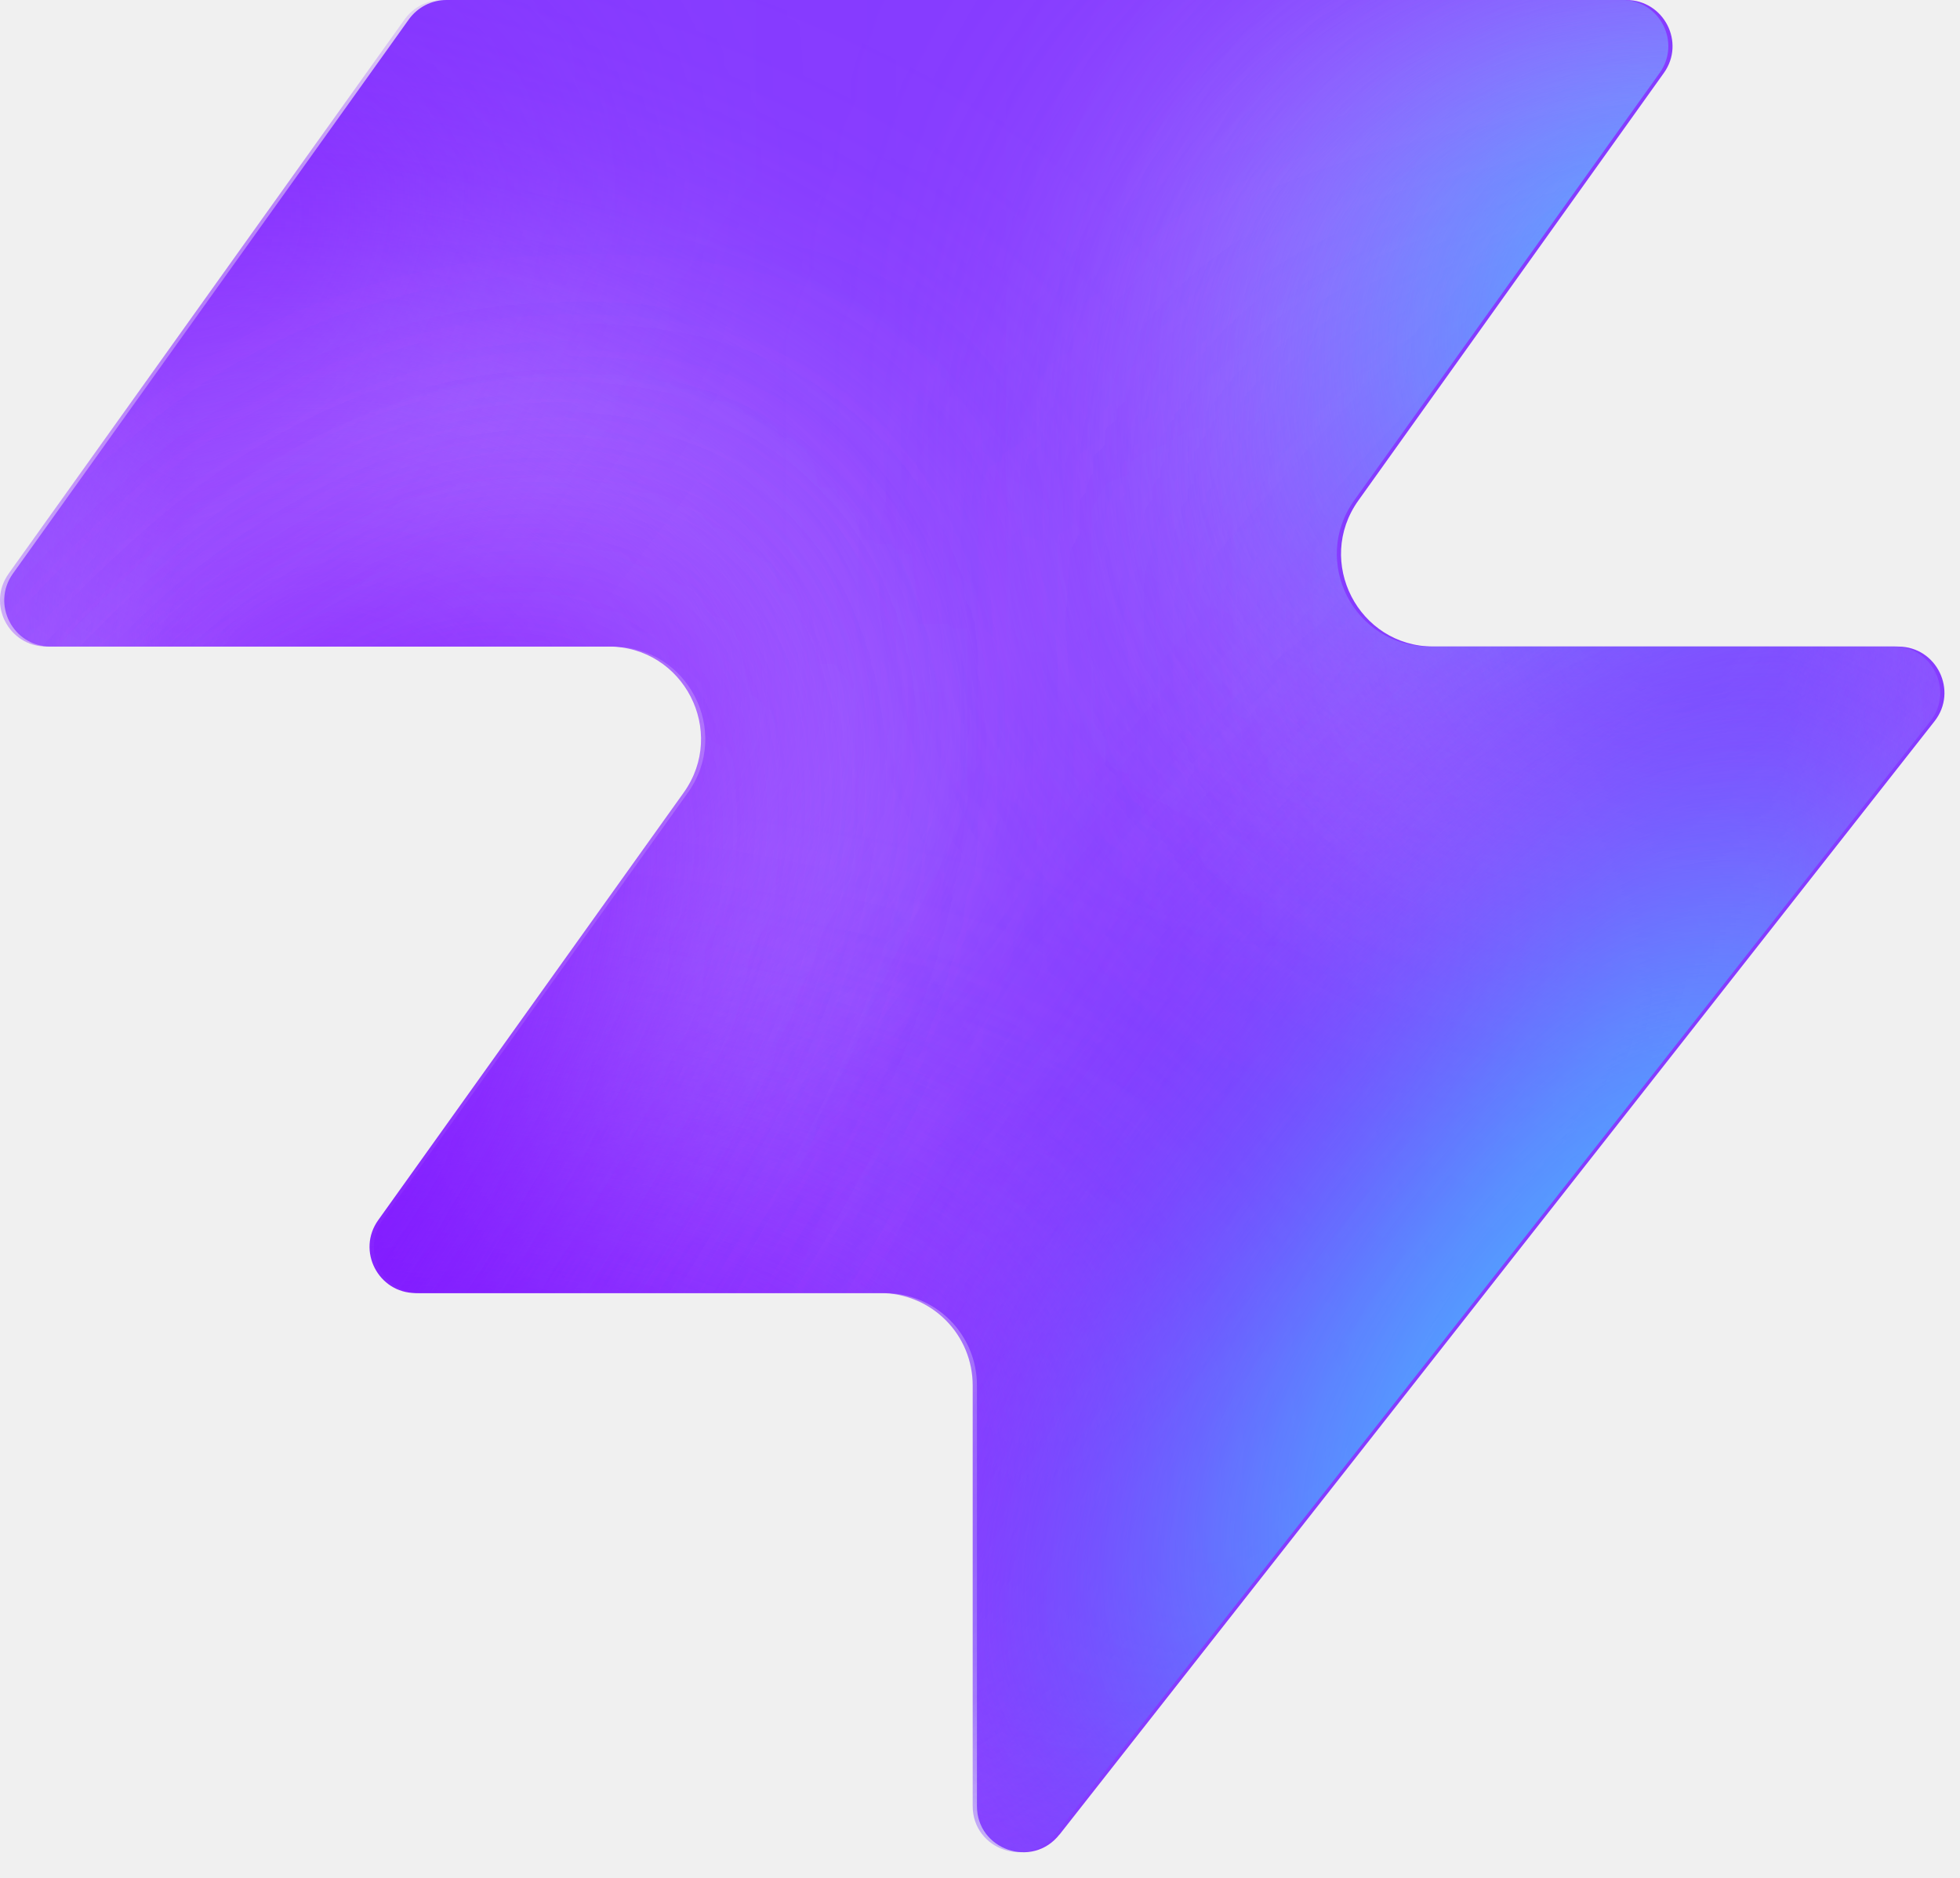
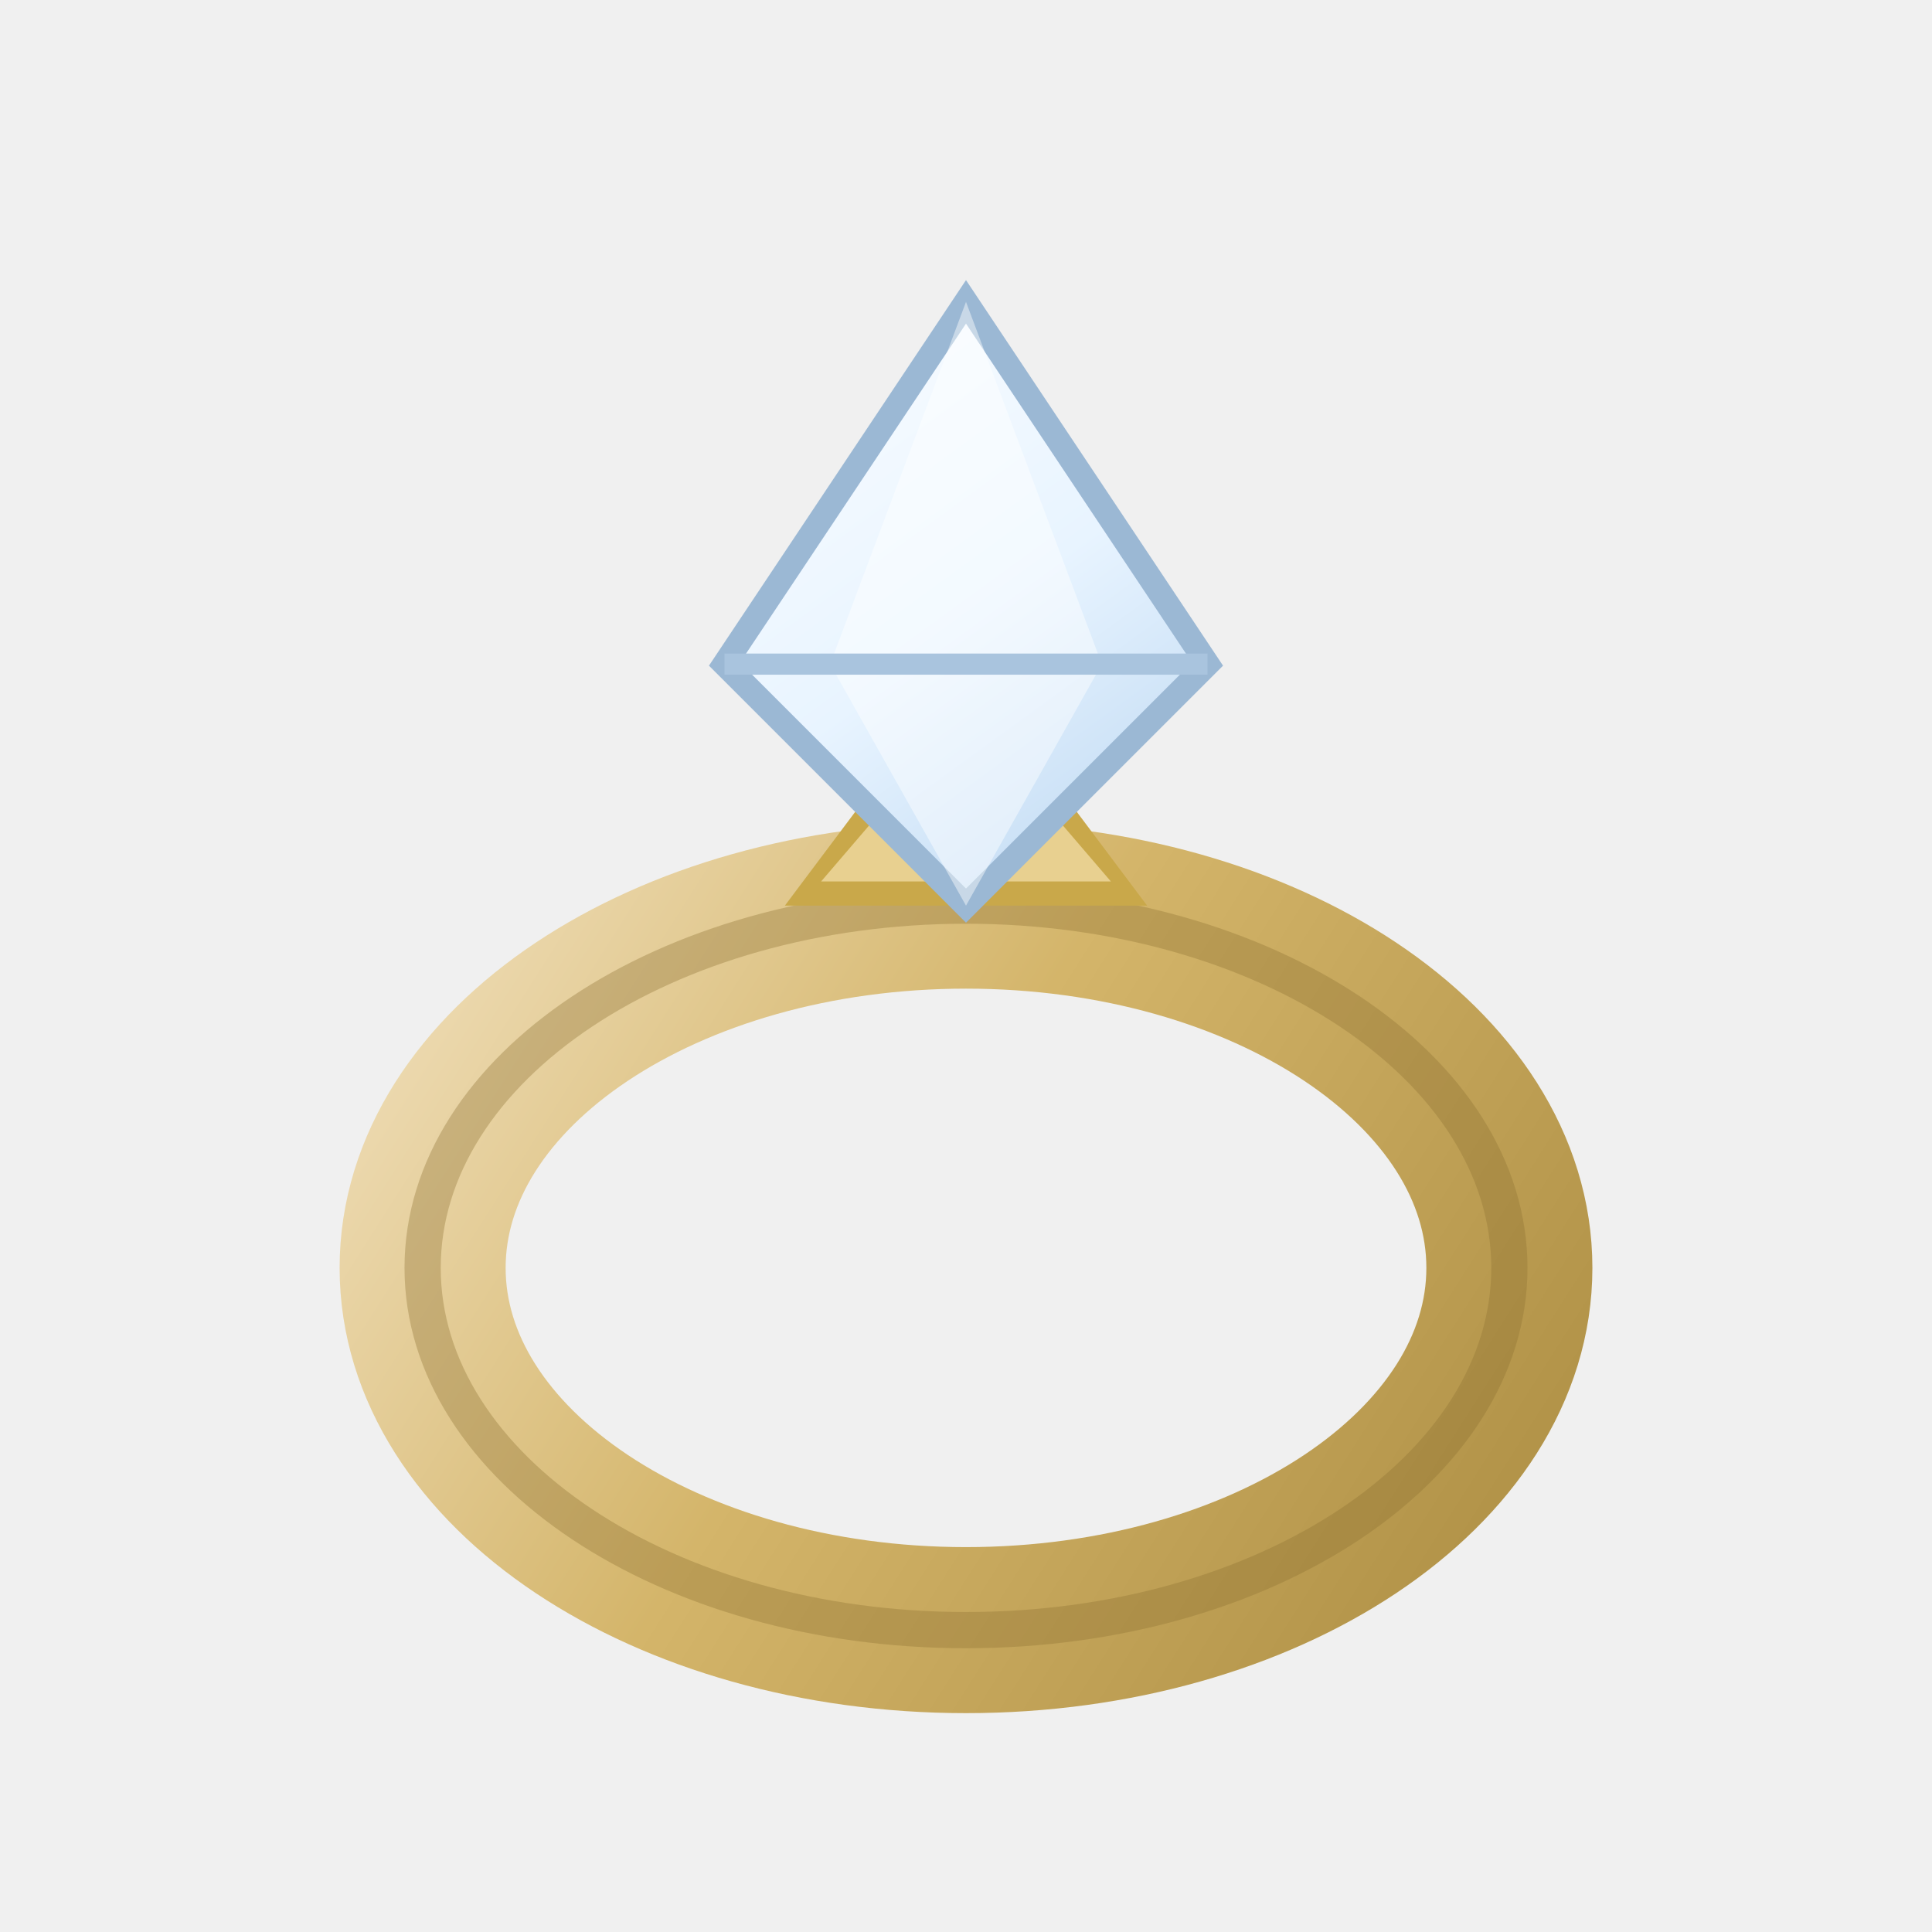
- <svg xmlns="http://www.w3.org/2000/svg" width="48" height="46" fill="none" viewBox="0 0 48 46">
-   <path fill="#863bff" d="M25.946 44.938c-.664.845-2.021.375-2.021-.698V33.937a2.26 2.26 0 0 0-2.262-2.262H10.287c-.92 0-1.456-1.04-.92-1.788l7.48-10.471c1.07-1.497 0-3.578-1.842-3.578H1.237c-.92 0-1.456-1.04-.92-1.788L10.013.474c.214-.297.556-.474.92-.474h28.894c.92 0 1.456 1.04.92 1.788l-7.48 10.471c-1.07 1.498 0 3.579 1.842 3.579h11.377c.943 0 1.473 1.088.89 1.83L25.947 44.94z" style="fill:#863bff;fill:color(display-p3 .525 .23 1);fill-opacity:1" />
-   <mask id="a" width="48" height="46" x="0" y="0" maskUnits="userSpaceOnUse" style="mask-type:alpha">
-     <path fill="#000" d="M25.842 44.938c-.664.844-2.021.375-2.021-.698V33.937a2.26 2.26 0 0 0-2.262-2.262H10.183c-.92 0-1.456-1.04-.92-1.788l7.48-10.471c1.07-1.498 0-3.579-1.842-3.579H1.133c-.92 0-1.456-1.04-.92-1.787L9.91.473c.214-.297.556-.474.92-.474h28.894c.92 0 1.456 1.04.92 1.788l-7.48 10.471c-1.07 1.498 0 3.578 1.842 3.578h11.377c.943 0 1.473 1.088.89 1.832L25.843 44.94z" style="fill:#000;fill-opacity:1" />
-   </mask>
-   <g mask="url(#a)">
-     <g filter="url(#b)">
-       <ellipse cx="5.508" cy="14.704" fill="#ede6ff" rx="5.508" ry="14.704" style="fill:#ede6ff;fill:color(display-p3 .927 .903 1);fill-opacity:1" transform="matrix(.00324 1 1 -.00324 -4.47 31.516)" />
-     </g>
-     <g filter="url(#c)">
-       <ellipse cx="10.399" cy="29.851" fill="#ede6ff" rx="10.399" ry="29.851" style="fill:#ede6ff;fill:color(display-p3 .927 .903 1);fill-opacity:1" transform="matrix(.00324 1 1 -.00324 -39.328 7.883)" />
-     </g>
-     <g filter="url(#d)">
-       <ellipse cx="5.508" cy="30.487" fill="#7e14ff" rx="5.508" ry="30.487" style="fill:#7e14ff;fill:color(display-p3 .492 .077 1);fill-opacity:1" transform="rotate(89.814 -25.913 -14.639)scale(1 -1)" />
-     </g>
-     <g filter="url(#e)">
-       <ellipse cx="5.508" cy="30.599" fill="#7e14ff" rx="5.508" ry="30.599" style="fill:#7e14ff;fill:color(display-p3 .492 .077 1);fill-opacity:1" transform="rotate(89.814 -32.644 -3.334)scale(1 -1)" />
-     </g>
-     <g filter="url(#f)">
-       <ellipse cx="5.508" cy="30.599" fill="#7e14ff" rx="5.508" ry="30.599" style="fill:#7e14ff;fill:color(display-p3 .492 .077 1);fill-opacity:1" transform="matrix(.00324 1 1 -.00324 -34.34 30.47)" />
-     </g>
-     <g filter="url(#g)">
-       <ellipse cx="14.072" cy="22.078" fill="#ede6ff" rx="14.072" ry="22.078" style="fill:#ede6ff;fill:color(display-p3 .927 .903 1);fill-opacity:1" transform="rotate(93.35 24.506 48.493)scale(-1 1)" />
-     </g>
-     <g filter="url(#h)">
-       <ellipse cx="3.47" cy="21.501" fill="#7e14ff" rx="3.47" ry="21.501" style="fill:#7e14ff;fill:color(display-p3 .492 .077 1);fill-opacity:1" transform="rotate(89.009 28.708 47.59)scale(-1 1)" />
-     </g>
-     <g filter="url(#i)">
-       <ellipse cx="3.47" cy="21.501" fill="#7e14ff" rx="3.47" ry="21.501" style="fill:#7e14ff;fill:color(display-p3 .492 .077 1);fill-opacity:1" transform="rotate(89.009 28.708 47.59)scale(-1 1)" />
-     </g>
-     <g filter="url(#j)">
-       <ellipse cx=".387" cy="8.972" fill="#7e14ff" rx="4.407" ry="29.108" style="fill:#7e14ff;fill:color(display-p3 .492 .077 1);fill-opacity:1" transform="rotate(39.51 .387 8.972)" />
-     </g>
-     <g filter="url(#k)">
-       <ellipse cx="47.523" cy="-6.092" fill="#7e14ff" rx="4.407" ry="29.108" style="fill:#7e14ff;fill:color(display-p3 .492 .077 1);fill-opacity:1" transform="rotate(37.892 47.523 -6.092)" />
-     </g>
-     <g filter="url(#l)">
-       <ellipse cx="41.412" cy="6.333" fill="#47bfff" rx="5.971" ry="9.665" style="fill:#47bfff;fill:color(display-p3 .28 .748 1);fill-opacity:1" transform="rotate(37.892 41.412 6.333)" />
-     </g>
-     <g filter="url(#m)">
-       <ellipse cx="-1.879" cy="38.332" fill="#7e14ff" rx="4.407" ry="29.108" style="fill:#7e14ff;fill:color(display-p3 .492 .077 1);fill-opacity:1" transform="rotate(37.892 -1.88 38.332)" />
-     </g>
-     <g filter="url(#n)">
-       <ellipse cx="-1.879" cy="38.332" fill="#7e14ff" rx="4.407" ry="29.108" style="fill:#7e14ff;fill:color(display-p3 .492 .077 1);fill-opacity:1" transform="rotate(37.892 -1.88 38.332)" />
-     </g>
-     <g filter="url(#o)">
-       <ellipse cx="35.651" cy="29.907" fill="#7e14ff" rx="4.407" ry="29.108" style="fill:#7e14ff;fill:color(display-p3 .492 .077 1);fill-opacity:1" transform="rotate(37.892 35.651 29.907)" />
-     </g>
-     <g filter="url(#p)">
-       <ellipse cx="38.418" cy="32.4" fill="#47bfff" rx="5.971" ry="15.297" style="fill:#47bfff;fill:color(display-p3 .28 .748 1);fill-opacity:1" transform="rotate(37.892 38.418 32.4)" />
-     </g>
-   </g>
+ <svg xmlns="http://www.w3.org/2000/svg" viewBox="0 0 64 64" fill="none">
  <defs>
-     <filter id="b" width="60.045" height="41.654" x="-19.77" y="16.149" color-interpolation-filters="sRGB" filterUnits="userSpaceOnUse">
-       <feFlood flood-opacity="0" result="BackgroundImageFix" />
-       <feBlend in="SourceGraphic" in2="BackgroundImageFix" result="shape" />
-       <feGaussianBlur result="effect1_foregroundBlur_2002_17158" stdDeviation="7.659" />
-     </filter>
-     <filter id="c" width="90.34" height="51.437" x="-54.613" y="-7.533" color-interpolation-filters="sRGB" filterUnits="userSpaceOnUse">
-       <feFlood flood-opacity="0" result="BackgroundImageFix" />
-       <feBlend in="SourceGraphic" in2="BackgroundImageFix" result="shape" />
-       <feGaussianBlur result="effect1_foregroundBlur_2002_17158" stdDeviation="7.659" />
-     </filter>
-     <filter id="d" width="79.355" height="29.4" x="-49.64" y="2.03" color-interpolation-filters="sRGB" filterUnits="userSpaceOnUse">
-       <feFlood flood-opacity="0" result="BackgroundImageFix" />
-       <feBlend in="SourceGraphic" in2="BackgroundImageFix" result="shape" />
-       <feGaussianBlur result="effect1_foregroundBlur_2002_17158" stdDeviation="4.596" />
-     </filter>
-     <filter id="e" width="79.579" height="29.4" x="-45.045" y="20.029" color-interpolation-filters="sRGB" filterUnits="userSpaceOnUse">
-       <feFlood flood-opacity="0" result="BackgroundImageFix" />
-       <feBlend in="SourceGraphic" in2="BackgroundImageFix" result="shape" />
-       <feGaussianBlur result="effect1_foregroundBlur_2002_17158" stdDeviation="4.596" />
-     </filter>
-     <filter id="f" width="79.579" height="29.4" x="-43.513" y="21.178" color-interpolation-filters="sRGB" filterUnits="userSpaceOnUse">
-       <feFlood flood-opacity="0" result="BackgroundImageFix" />
-       <feBlend in="SourceGraphic" in2="BackgroundImageFix" result="shape" />
-       <feGaussianBlur result="effect1_foregroundBlur_2002_17158" stdDeviation="4.596" />
-     </filter>
-     <filter id="g" width="74.749" height="58.852" x="15.756" y="-17.901" color-interpolation-filters="sRGB" filterUnits="userSpaceOnUse">
-       <feFlood flood-opacity="0" result="BackgroundImageFix" />
-       <feBlend in="SourceGraphic" in2="BackgroundImageFix" result="shape" />
-       <feGaussianBlur result="effect1_foregroundBlur_2002_17158" stdDeviation="7.659" />
-     </filter>
-     <filter id="h" width="61.377" height="25.362" x="23.548" y="2.284" color-interpolation-filters="sRGB" filterUnits="userSpaceOnUse">
-       <feFlood flood-opacity="0" result="BackgroundImageFix" />
-       <feBlend in="SourceGraphic" in2="BackgroundImageFix" result="shape" />
-       <feGaussianBlur result="effect1_foregroundBlur_2002_17158" stdDeviation="4.596" />
-     </filter>
-     <filter id="i" width="61.377" height="25.362" x="23.548" y="2.284" color-interpolation-filters="sRGB" filterUnits="userSpaceOnUse">
-       <feFlood flood-opacity="0" result="BackgroundImageFix" />
-       <feBlend in="SourceGraphic" in2="BackgroundImageFix" result="shape" />
-       <feGaussianBlur result="effect1_foregroundBlur_2002_17158" stdDeviation="4.596" />
-     </filter>
-     <filter id="j" width="56.045" height="63.649" x="-27.636" y="-22.853" color-interpolation-filters="sRGB" filterUnits="userSpaceOnUse">
-       <feFlood flood-opacity="0" result="BackgroundImageFix" />
-       <feBlend in="SourceGraphic" in2="BackgroundImageFix" result="shape" />
-       <feGaussianBlur result="effect1_foregroundBlur_2002_17158" stdDeviation="4.596" />
-     </filter>
-     <filter id="k" width="54.814" height="64.646" x="20.116" y="-38.415" color-interpolation-filters="sRGB" filterUnits="userSpaceOnUse">
-       <feFlood flood-opacity="0" result="BackgroundImageFix" />
-       <feBlend in="SourceGraphic" in2="BackgroundImageFix" result="shape" />
-       <feGaussianBlur result="effect1_foregroundBlur_2002_17158" stdDeviation="4.596" />
-     </filter>
-     <filter id="l" width="33.541" height="35.313" x="24.641" y="-11.323" color-interpolation-filters="sRGB" filterUnits="userSpaceOnUse">
-       <feFlood flood-opacity="0" result="BackgroundImageFix" />
-       <feBlend in="SourceGraphic" in2="BackgroundImageFix" result="shape" />
-       <feGaussianBlur result="effect1_foregroundBlur_2002_17158" stdDeviation="4.596" />
-     </filter>
-     <filter id="m" width="54.814" height="64.646" x="-29.286" y="6.009" color-interpolation-filters="sRGB" filterUnits="userSpaceOnUse">
-       <feFlood flood-opacity="0" result="BackgroundImageFix" />
-       <feBlend in="SourceGraphic" in2="BackgroundImageFix" result="shape" />
-       <feGaussianBlur result="effect1_foregroundBlur_2002_17158" stdDeviation="4.596" />
-     </filter>
-     <filter id="n" width="54.814" height="64.646" x="-29.286" y="6.009" color-interpolation-filters="sRGB" filterUnits="userSpaceOnUse">
-       <feFlood flood-opacity="0" result="BackgroundImageFix" />
-       <feBlend in="SourceGraphic" in2="BackgroundImageFix" result="shape" />
-       <feGaussianBlur result="effect1_foregroundBlur_2002_17158" stdDeviation="4.596" />
-     </filter>
-     <filter id="o" width="54.814" height="64.646" x="8.244" y="-2.416" color-interpolation-filters="sRGB" filterUnits="userSpaceOnUse">
-       <feFlood flood-opacity="0" result="BackgroundImageFix" />
-       <feBlend in="SourceGraphic" in2="BackgroundImageFix" result="shape" />
-       <feGaussianBlur result="effect1_foregroundBlur_2002_17158" stdDeviation="4.596" />
-     </filter>
-     <filter id="p" width="39.409" height="43.623" x="18.713" y="10.588" color-interpolation-filters="sRGB" filterUnits="userSpaceOnUse">
-       <feFlood flood-opacity="0" result="BackgroundImageFix" />
-       <feBlend in="SourceGraphic" in2="BackgroundImageFix" result="shape" />
-       <feGaussianBlur result="effect1_foregroundBlur_2002_17158" stdDeviation="4.596" />
-     </filter>
+     <linearGradient id="band" x1="10" y1="28" x2="54" y2="56" gradientUnits="userSpaceOnUse">
+       <stop offset="0%" stop-color="#F5E6C8" />
+       <stop offset="45%" stop-color="#D4B56A" />
+       <stop offset="100%" stop-color="#A8893E" />
+     </linearGradient>
+     <linearGradient id="diamond" x1="24" y1="8" x2="40" y2="30" gradientUnits="userSpaceOnUse">
+       <stop offset="0%" stop-color="#FFFFFF" />
+       <stop offset="55%" stop-color="#E8F4FF" />
+       <stop offset="100%" stop-color="#B7D4F0" />
+     </linearGradient>
  </defs>
+   <ellipse cx="32" cy="42" rx="18" ry="12" stroke="url(#band)" stroke-width="5.5" fill="none" />
+   <ellipse cx="32" cy="42" rx="18" ry="12" stroke="#8C7132" stroke-width="1.2" fill="none" opacity="0.35" />
+   <path d="M26 30 L32 22 L38 30 Z" fill="#C9A84A" />
+   <path d="M27.2 29.2 L32 23.6 L36.8 29.2 Z" fill="#E8D090" />
+   <path d="M32 10 L40 22 L32 30 L24 22 Z" fill="url(#diamond)" stroke="#9BB8D4" stroke-width="0.8" />
+   <path d="M32 10 L36.5 22 L32 30 L27.5 22 Z" fill="#FFFFFF" opacity="0.45" />
+   <path d="M24 22 H40" stroke="#A9C4DE" stroke-width="0.7" />
</svg>
